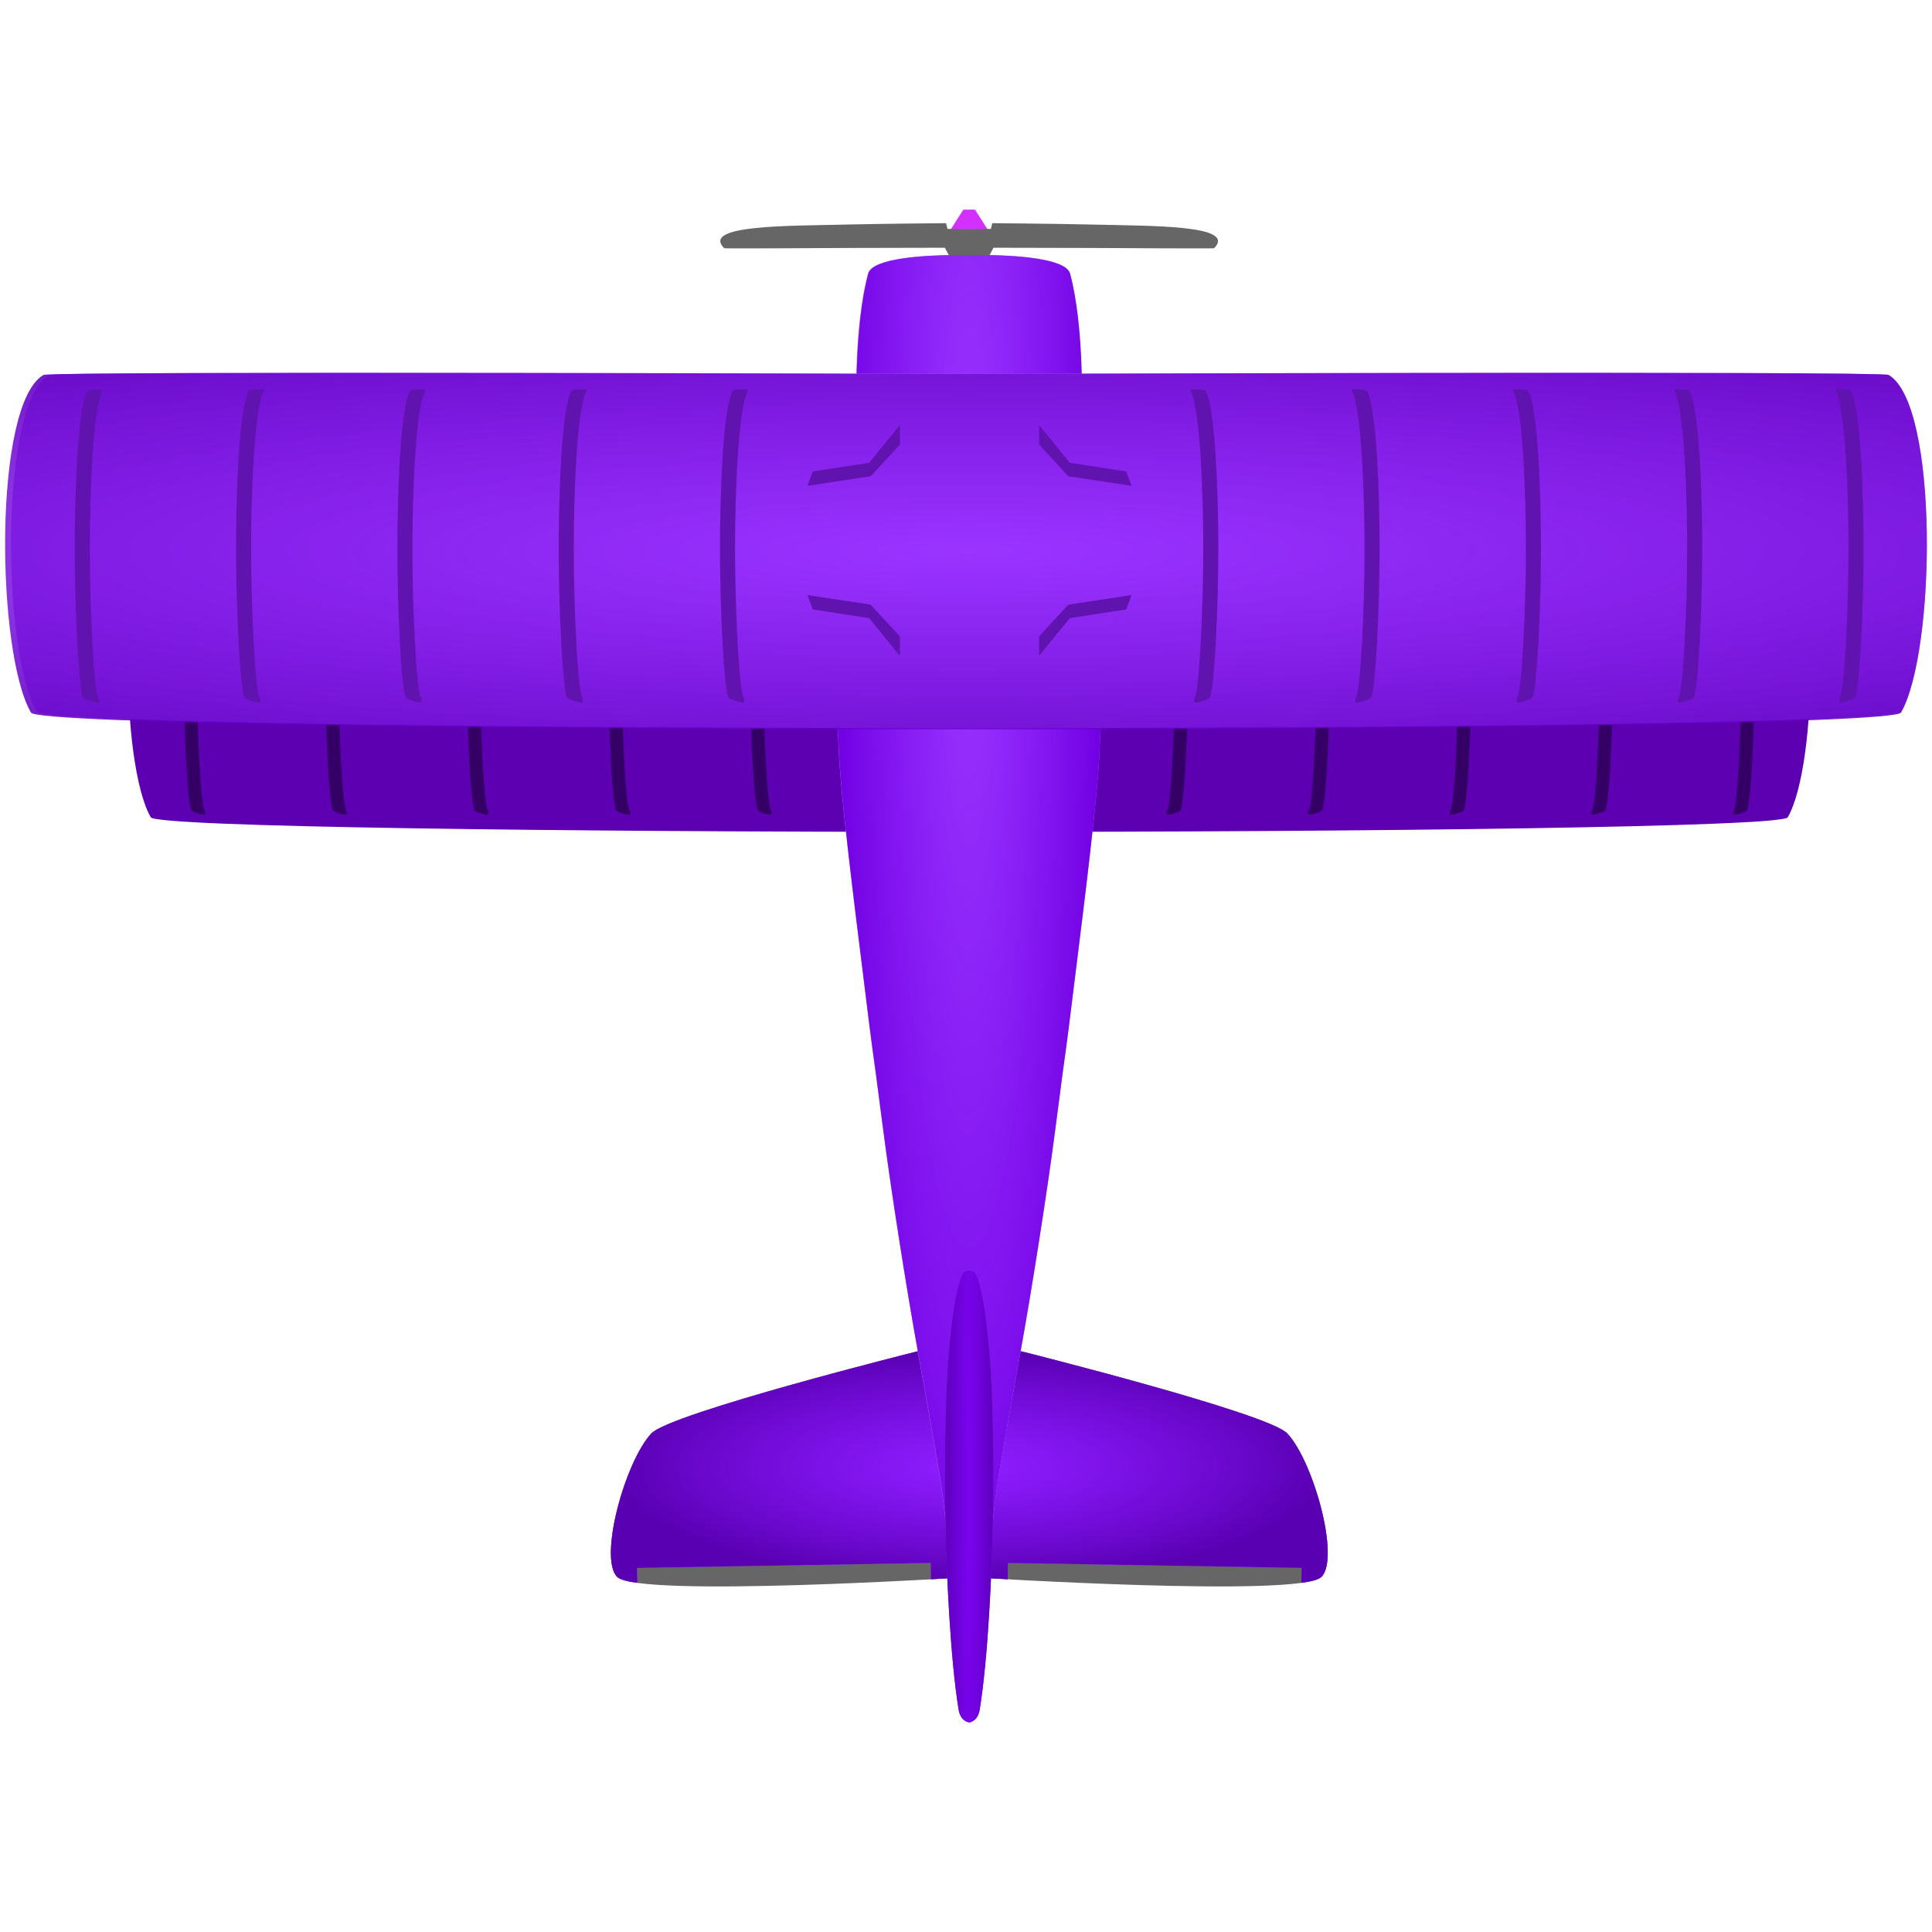
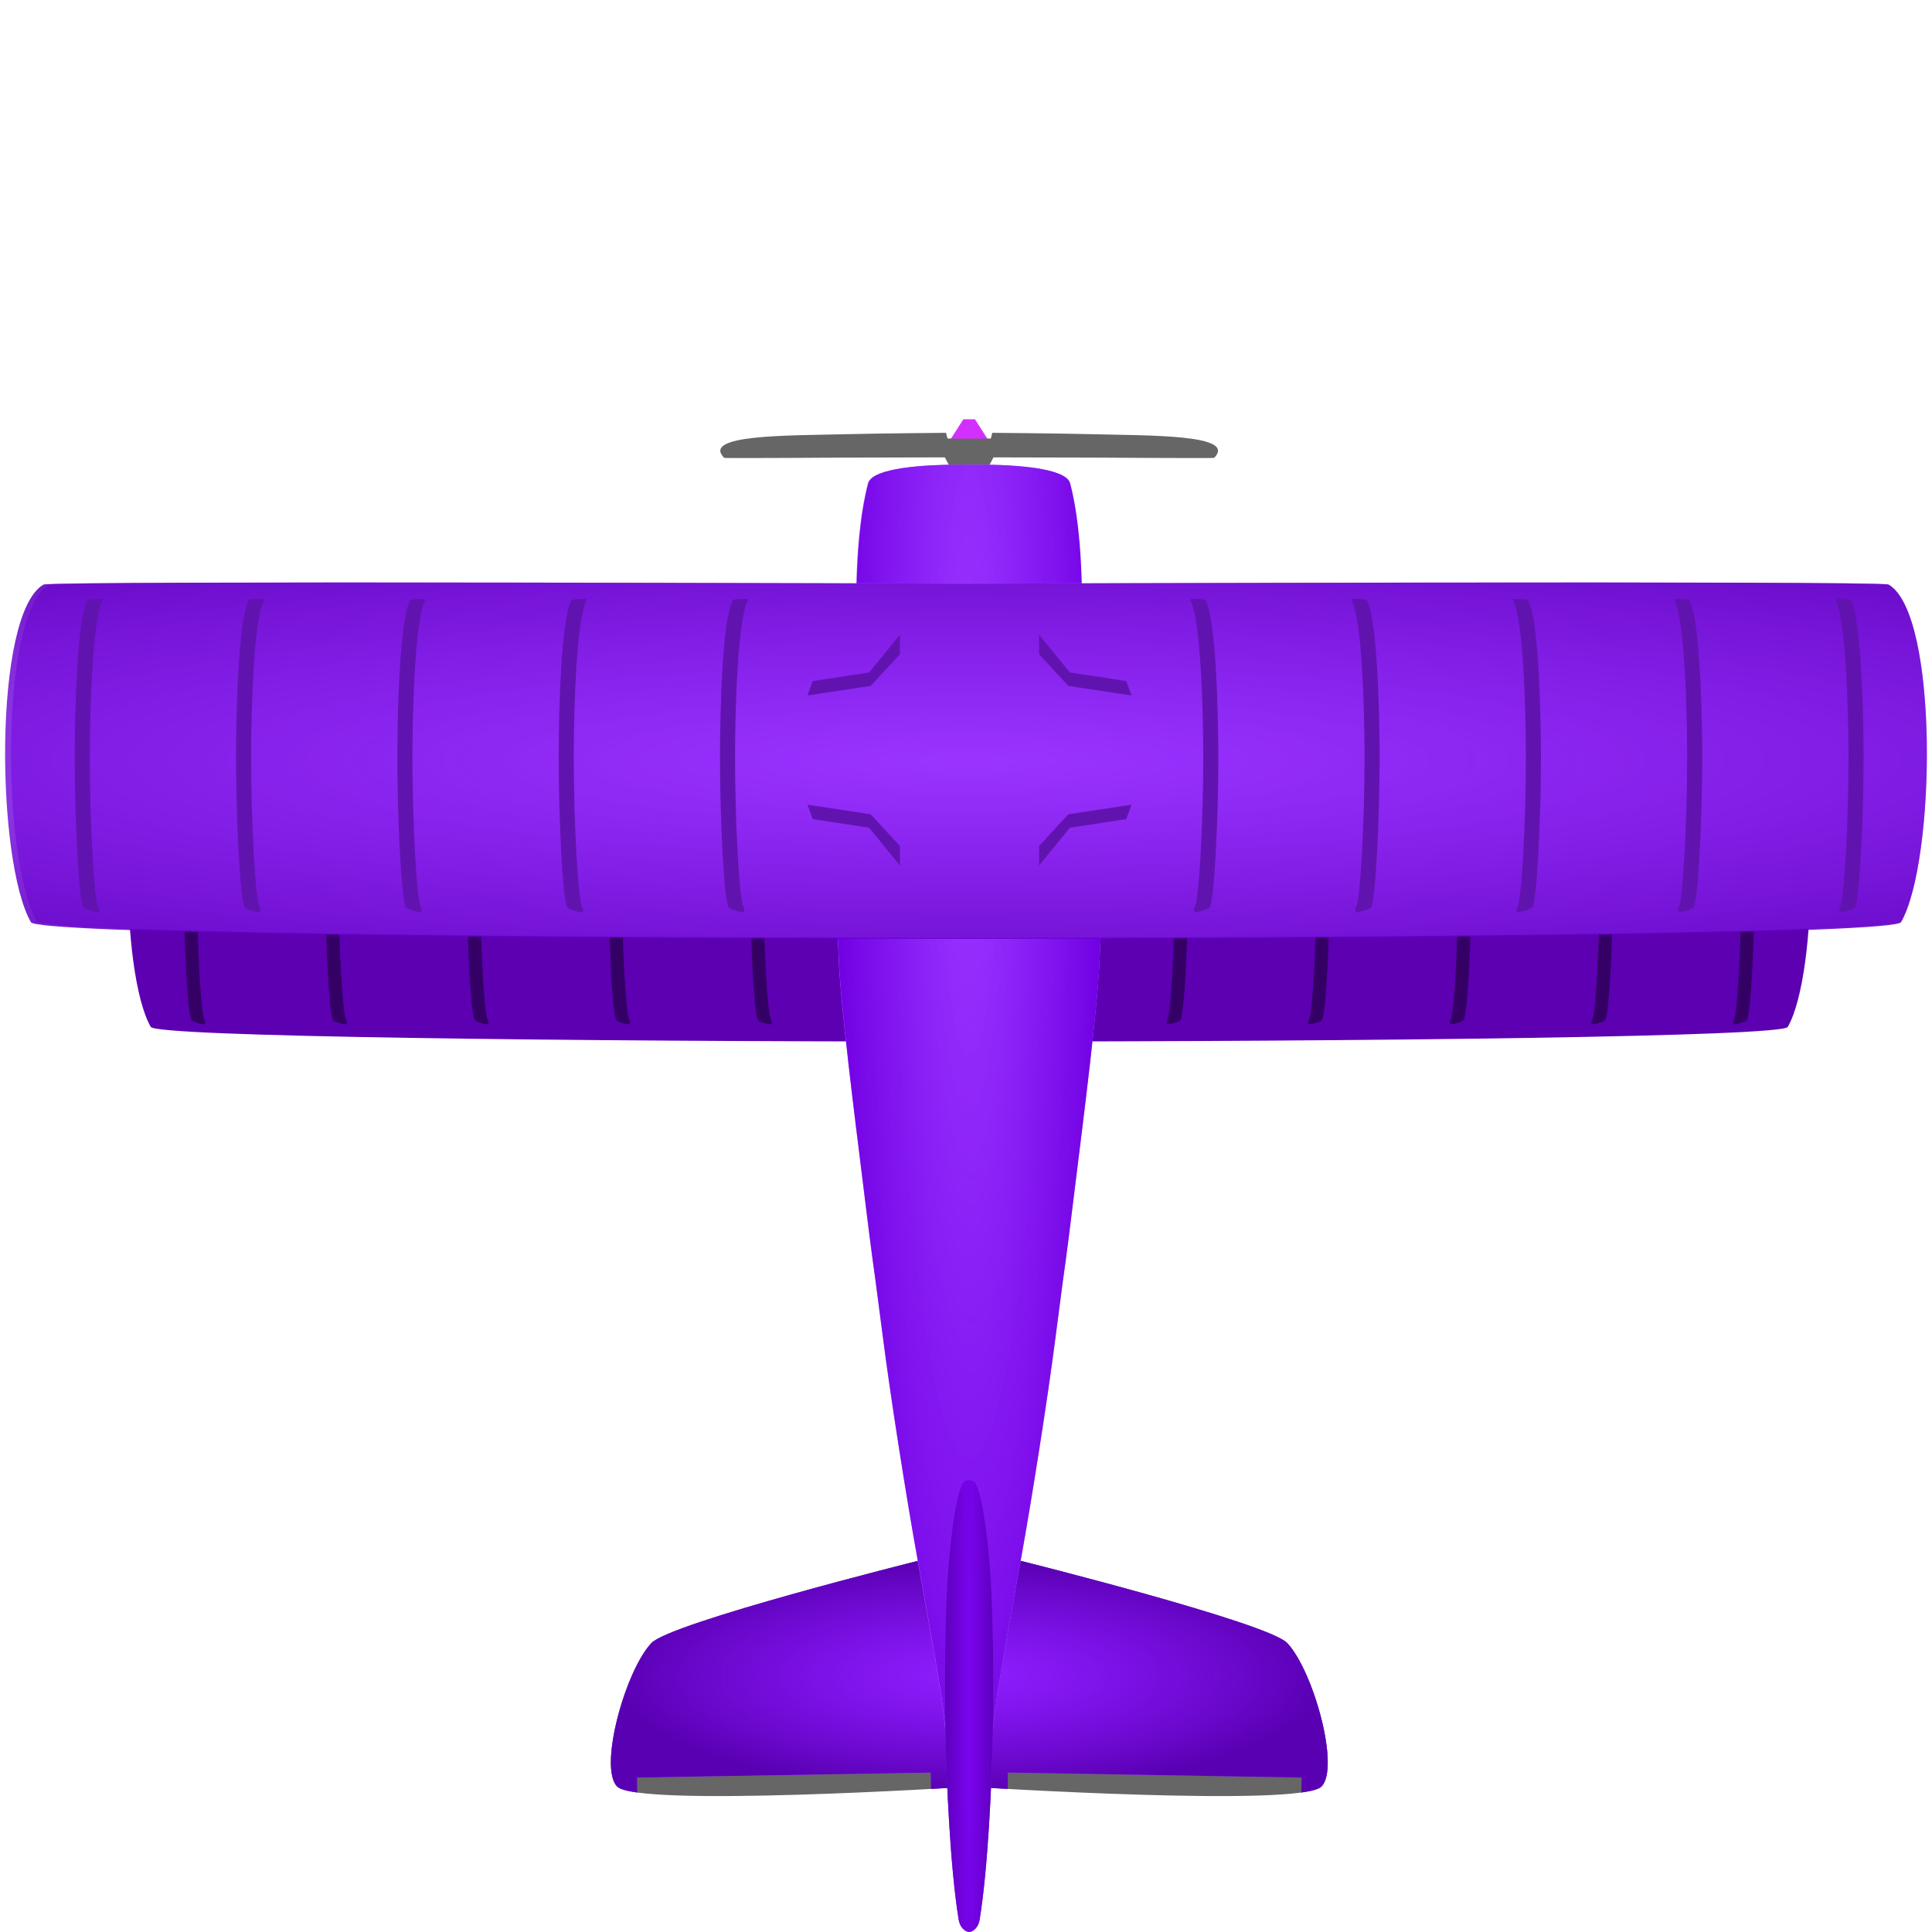
<svg xmlns="http://www.w3.org/2000/svg" xmlns:xlink="http://www.w3.org/1999/xlink" version="1.1" id="svg1" width="500" height="500" viewBox="0 0 500 500">
  <defs id="defs1">
    <linearGradient id="linearGradient2">
      <stop style="stop-color:#870fff;stop-opacity:0.665;" offset="0" id="stop3" />
      <stop style="stop-color:#7100e3;stop-opacity:1;" offset="1" id="stop4" />
    </linearGradient>
    <linearGradient id="linearGradient1">
      <stop style="stop-color:#8000ff;stop-opacity:0.6;" offset="0" id="stop1" />
      <stop style="stop-color:#5900b2;stop-opacity:1;" offset="1" id="stop2" />
    </linearGradient>
    <linearGradient id="linearGradient92">
      <stop style="stop-color:#7600ec;stop-opacity:0.837;" offset="0" id="stop93" />
      <stop style="stop-color:#5f00bf;stop-opacity:1;" offset="0.855" id="stop94" />
    </linearGradient>
    <linearGradient id="linearGradient91">
      <stop style="stop-color:#8000ff;stop-opacity:0.597;" offset="0.003" id="stop91" />
      <stop style="stop-color:#5900b2;stop-opacity:1;" offset="1" id="stop92" />
    </linearGradient>
    <radialGradient xlink:href="#linearGradient92" id="radialGradient94" cx="250.848" cy="432.015" fx="250.848" fy="432.015" r="6.276" gradientTransform="matrix(1.079668,0,0,52.02108,-19.98833,-22041.347)" gradientUnits="userSpaceOnUse" />
    <radialGradient xlink:href="#linearGradient91" id="radialGradient32" gradientUnits="userSpaceOnUse" gradientTransform="matrix(2.112533,0,0,0.3033268,-279.9472,128.501)" cx="250.872" cy="195.696" fx="250.872" fy="195.696" r="248.183" />
    <radialGradient xlink:href="#linearGradient1" id="radialGradient2" cx="250.884" cy="424.785" fx="250.884" fy="424.785" r="92.761" gradientTransform="matrix(1,0,0,0.3244844,0.00462683,286.949)" gradientUnits="userSpaceOnUse" />
    <radialGradient xlink:href="#linearGradient2" id="radialGradient4" cx="736.849" cy="280.134" fx="736.849" fy="280.134" r="34.325" gradientTransform="matrix(1,0,0,9.1861,-485.9536,-2385.336)" gradientUnits="userSpaceOnUse" />
  </defs>
  <g id="g1">
-     <g id="g2" transform="translate(-0.02831664,-45.24168)">
+     <g id="g2" transform="translate(-0.02831664,9.012722)">
      <path id="path5" style="fill:#d330ff;fill-opacity:1;stroke-width:8.315;paint-order:markers fill stroke" d="m 250.814,99.496 -1.475,0.004 -3.25,5.104 4.717,0.01 h 0.084 l 4.717,-0.01 -3.25,-5.104 -1.475,-0.004 z" />
      <path id="path10" style="fill:#666666;fill-opacity:1;stroke-width:8.315;paint-order:markers fill stroke" d="m 244.861,103 c 0,0 -17.383,0.143 -26.115,0.363 -14.712,0.372 -37.376,0.038 -31.287,6.127 0.121,0.121 31.119,-0.074 31.119,-0.074 l 25.986,-0.059 1.084,2.076 5.201,-0.047 5.199,0.047 1.086,-2.076 25.986,0.059 c 0,0 30.996,0.195 31.117,0.074 6.089,-6.089 -16.575,-5.755 -31.287,-6.127 C 274.219,103.143 256.835,103 256.835,103 l -0.385,1.477 -5.602,0.049 -5.602,-0.049 z" />
      <path id="path11" style="fill:#c080ff;fill-opacity:1;stroke-width:8.315;paint-order:markers fill stroke" d="m 246.901,111.238 c -7.008,0.06 -21.16,0.695 -22.266,4.822 -3.606,13.456 -3.027,33.889 -3.027,33.889 l 29.146,0.133 29.146,-0.133 c 0,0 0.578,-20.432 -3.027,-33.889 -1.466,-5.47 -25.803,-4.807 -26.009,-4.804 -0.207,0.003 -1.683,-0.038 -3.963,-0.018 z" />
      <path id="path17" style="fill:#666666;fill-opacity:1;stroke-width:8.315;paint-order:markers fill stroke" d="m 237.521,394.951 c 0,0 -63.974,15.984 -68.924,21.27 -6.778,7.238 -13.707,32.253 -8.838,37.123 5.44,5.44 88.613,0.202 91.127,0.043 2.508,0.159 85.688,5.398 91.129,-0.043 4.87,-4.87 -2.059,-29.885 -8.838,-37.123 -4.95,-5.285 -68.924,-21.27 -68.924,-21.27 l -13.366,-0.266 z" />
      <path id="path64" style="fill:#5c00b2;fill-opacity:1;stroke-width:7.293;paint-order:markers fill stroke" d="m 147.062,179.809 c -52.086,-0.064 -104.373,-0.012 -105.171,0.449 -11.467,6.62 -10.731,62.829 -2.842,76.494 2.916,5.051 420.735,5.051 423.651,0 7.889,-13.665 8.625,-69.873 -2.842,-76.494 -1.593,-0.92 -208.186,-0.208 -208.823,-0.206 0,0 -0.319,1e-5 -0.32,0 -0.318,-8.8e-4 -51.726,-0.18 -103.652,-0.243 z" />
      <path id="path74" style="fill:#a54cff;fill-opacity:1;stroke-width:8.315;paint-order:markers fill stroke" d="m 250.887,394.686 -13.365,0.266 c 0,0 -63.974,15.984 -68.924,21.27 -6.778,7.238 -13.707,32.253 -8.838,37.123 0.664,0.664 2.501,1.167 5.193,1.541 l -0.065,-3.867 76.002,-1.293 0.072,4.227 c 4.342,-0.245 9.495,-0.537 9.924,-0.564 0.428,0.027 5.581,0.32 9.926,0.564 l 0.072,-4.227 76.002,1.293 -0.066,3.867 c 2.693,-0.375 4.531,-0.877 5.195,-1.541 4.87,-4.87 -2.059,-29.885 -8.838,-37.123 -4.95,-5.285 -68.924,-21.27 -68.924,-21.27 z" />
      <path id="path1" style="fill:url(#radialGradient2);fill-opacity:1;stroke-width:8.315;stroke-dasharray:none;paint-order:markers fill stroke" d="m 250.887,394.686 -13.365,0.266 c 0,0 -63.974,15.984 -68.924,21.27 -6.778,7.238 -13.707,32.253 -8.838,37.123 0.664,0.664 2.501,1.167 5.193,1.541 l -0.065,-3.867 76.002,-1.293 0.072,4.227 c 4.342,-0.245 9.495,-0.537 9.924,-0.564 0.428,0.027 5.581,0.32 9.926,0.564 l 0.072,-4.227 76.002,1.293 -0.066,3.867 c 2.693,-0.375 4.531,-0.877 5.195,-1.541 4.87,-4.87 -2.059,-29.885 -8.838,-37.123 -4.95,-5.285 -68.924,-21.27 -68.924,-21.27 z" />
      <path id="path76" style="fill:#c080ff;fill-opacity:1;stroke-width:8.315;paint-order:markers fill stroke" d="m 223.852,208.564 c -9.625,9.625 -7.131,19.371 -6.783,30.111 0.397,12.232 4.494,44.087 5.84,55.037 4.218,34.313 1.802,13.862 5.623,43.594 2.064,16.055 6.116,41.703 8.994,57.633 7.726,42.76 7.027,39.105 7.902,58.705 0.048,1.073 2.306,34.539 3.232,35.465 0.706,0.706 1.457,0.849 2.187,0.859 0.73,0.01 1.483,-0.131 2.19,-0.838 0.926,-0.926 3.183,-34.393 3.23,-35.467 0.875,-19.6 0.177,-15.943 7.902,-58.703 2.878,-15.93 6.931,-41.577 8.994,-57.633 3.821,-29.732 1.407,-9.283 5.625,-43.596 1.346,-10.95 5.441,-42.805 5.838,-55.037 0.348,-10.74 2.842,-20.486 -6.783,-30.111 -11.978,-11.978 -24.546,-11.605 -29.119,-11.479 -4.573,0.126 -15.094,1.68 -24.873,11.459 z" />
      <path id="path16" style="fill:url(#radialGradient4);stroke-width:8.315;paint-order:markers fill stroke" d="m 254.919,111.236 c -2.334,-0.023 -3.894,0.019 -3.945,0.019 -0.207,0.003 -1.683,-0.037 -3.963,-0.018 -7.007,0.06 -21.16,0.695 -22.266,4.822 -3.606,13.456 -3.027,33.889 -3.027,33.889 l 29.146,0.133 29.146,-0.133 c 0,0 0.578,-20.432 -3.027,-33.889 -1.099,-4.102 -15.064,-4.756 -22.064,-4.824 z m -4.105,85.713 c -0.805,-0.001 -1.501,0.019 -2.072,0.035 -4.573,0.126 -15.094,1.68 -24.873,11.459 -9.625,9.625 -7.131,19.371 -6.783,30.111 0.397,12.232 4.494,44.087 5.84,55.037 4.218,34.313 1.802,13.862 5.623,43.594 2.064,16.055 6.116,41.703 8.994,57.633 7.726,42.76 7.027,39.105 7.902,58.705 0.048,1.073 2.306,34.539 3.232,35.465 0.706,0.706 1.457,0.85 2.188,0.859 0.73,0.01 1.483,-0.132 2.189,-0.838 0.926,-0.926 3.183,-34.393 3.23,-35.467 0.875,-19.6 0.177,-15.943 7.902,-58.703 2.878,-15.93 6.931,-41.577 8.994,-57.633 3.821,-29.732 1.407,-9.283 5.625,-43.596 1.346,-10.95 5.441,-42.805 5.838,-55.037 0.348,-10.74 2.842,-20.486 -6.783,-30.111 -10.481,-10.481 -21.414,-11.506 -27.047,-11.514 z" />
      <path id="path78" style="fill:#901aff;fill-opacity:1;stroke-width:8.315;paint-order:markers fill stroke" d="m 249.212,374.828 c -2.22,3.845 -3.812,19.633 -4.189,29.65 -0.441,11.718 -0.57,22.141 -0.334,33.865 0.275,13.645 1.246,35.826 3.42,49.299 0.491,3.042 2.586,3.382 2.74,3.333 0.155,0.05 2.248,-0.291 2.738,-3.333 2.174,-13.473 3.145,-35.654 3.42,-49.299 0.236,-11.724 0.107,-22.147 -0.334,-33.865 -0.377,-10.017 -1.968,-25.806 -4.188,-29.65 -0.381,-0.659 -1.296,-0.79 -1.886,-0.777 -0.59,0.013 -1.182,0.42 -1.388,0.777 z" />
      <path id="path92" style="fill:url(#radialGradient94);stroke-width:8.315;paint-order:markers fill stroke" d="m 249.209,374.836 c -2.22,3.845 -3.812,19.633 -4.189,29.65 -0.441,11.718 -0.57,22.141 -0.334,33.865 0.275,13.645 1.246,35.826 3.42,49.299 0.491,3.042 2.586,3.382 2.74,3.333 0.155,0.05 2.248,-0.291 2.738,-3.333 2.174,-13.473 3.145,-35.654 3.42,-49.299 0.236,-11.724 0.107,-22.147 -0.334,-33.865 -0.377,-10.017 -1.968,-25.806 -4.188,-29.65 -0.381,-0.659 -1.296,-0.79 -1.886,-0.777 -0.59,0.013 -1.182,0.42 -1.388,0.777 z" />
      <path id="path26" style="fill:#340066;fill-opacity:1;stroke-width:4.017;paint-order:markers fill stroke" d="m 301.211,184.9 c -0.054,0.007 -0.075,0.367 -0.048,0.418 2.308,4.351 2.851,24.89 2.874,34.852 0.034,14.845 -0.935,33.214 -1.938,34.819 -0.017,0.027 -0.045,0.044 -0.07,0.081 -0.025,0.035 -0.047,0.102 -0.069,0.19 -0.05,0.202 -0.071,0.843 0.303,0.84 0.747,-0.094 2.955,-0.648 3.256,-1.13 1.003,-1.605 1.974,-19.976 1.939,-34.821 -0.023,-10.071 -0.56,-31.037 -2.951,-34.996 -0.113,-0.187 -2.211,-0.236 -3.297,-0.254 z m 36.647,0 c -0.054,0.007 -0.075,0.367 -0.048,0.418 2.308,4.351 2.851,24.89 2.874,34.852 0.034,14.845 -0.935,33.214 -1.938,34.819 -0.017,0.027 -0.045,0.044 -0.07,0.081 -0.025,0.035 -0.047,0.102 -0.069,0.19 -0.05,0.202 -0.071,0.843 0.304,0.84 0.747,-0.094 2.955,-0.648 3.256,-1.13 1.003,-1.605 1.974,-19.976 1.939,-34.821 -0.023,-10.071 -0.56,-31.037 -2.951,-34.996 -0.113,-0.187 -2.211,-0.236 -3.297,-0.254 z m 36.657,0 c -0.054,0.007 -0.075,0.367 -0.048,0.418 2.308,4.351 2.853,24.89 2.876,34.852 0.034,14.845 -0.937,33.214 -1.939,34.819 -0.017,0.027 -0.045,0.044 -0.07,0.081 -0.025,0.035 -0.047,0.102 -0.069,0.19 -0.05,0.202 -0.071,0.843 0.303,0.84 0.747,-0.094 2.955,-0.648 3.256,-1.13 1.003,-1.605 1.974,-19.976 1.939,-34.821 -0.023,-10.071 -0.56,-31.037 -2.951,-34.996 -0.113,-0.187 -2.211,-0.236 -3.297,-0.254 z m 36.647,0 c -0.054,0.007 -0.075,0.367 -0.048,0.418 2.308,4.351 2.853,24.89 2.876,34.852 0.034,14.845 -0.937,33.214 -1.939,34.819 -0.017,0.027 -0.045,0.044 -0.07,0.081 -0.025,0.035 -0.047,0.102 -0.069,0.19 -0.05,0.202 -0.071,0.843 0.303,0.84 0.747,-0.094 2.955,-0.648 3.256,-1.13 1.003,-1.605 1.974,-19.976 1.939,-34.821 -0.023,-10.071 -0.56,-31.037 -2.951,-34.996 -0.113,-0.187 -2.211,-0.236 -3.297,-0.254 z m 36.654,0 c -0.054,0.007 -0.075,0.367 -0.048,0.418 2.308,4.351 2.853,24.89 2.876,34.852 0.034,14.845 -0.937,33.214 -1.939,34.819 -0.017,0.027 -0.045,0.044 -0.07,0.081 -0.025,0.035 -0.047,0.102 -0.069,0.19 -0.05,0.202 -0.071,0.843 0.303,0.84 0.747,-0.094 2.955,-0.648 3.256,-1.13 1.003,-1.605 1.974,-19.976 1.939,-34.821 -0.023,-10.071 -0.56,-31.037 -2.951,-34.996 -0.113,-0.187 -2.211,-0.236 -3.297,-0.254 z m -393.943,0.004 c -1.087,0.018 -3.184,0.067 -3.297,0.254 -2.391,3.959 -2.928,24.925 -2.951,34.996 -0.034,14.845 0.937,33.216 1.939,34.821 0.301,0.482 2.509,1.036 3.256,1.13 0.374,0.003 0.353,-0.638 0.304,-0.84 -0.022,-0.088 -0.044,-0.155 -0.069,-0.19 -0.025,-0.036 -0.053,-0.053 -0.07,-0.081 -1.003,-1.605 -1.974,-19.975 -1.939,-34.819 0.023,-9.962 0.568,-30.5 2.876,-34.852 0.027,-0.051 0.006,-0.411 -0.048,-0.418 z m 36.654,0 c -1.087,0.018 -3.184,0.067 -3.297,0.254 -2.391,3.959 -2.928,24.925 -2.951,34.996 -0.034,14.845 0.937,33.216 1.939,34.821 0.301,0.482 2.509,1.036 3.256,1.13 0.374,0.003 0.353,-0.638 0.304,-0.84 -0.022,-0.088 -0.044,-0.155 -0.069,-0.19 -0.025,-0.036 -0.053,-0.053 -0.07,-0.081 -1.003,-1.605 -1.974,-19.975 -1.939,-34.819 0.023,-9.962 0.568,-30.5 2.876,-34.852 0.027,-0.051 0.006,-0.411 -0.048,-0.418 z m 36.647,0 c -1.087,0.018 -3.184,0.067 -3.297,0.254 -2.391,3.959 -2.928,24.925 -2.951,34.996 -0.034,14.845 0.937,33.216 1.939,34.821 0.301,0.482 2.509,1.036 3.256,1.13 0.374,0.003 0.353,-0.638 0.303,-0.84 -0.022,-0.088 -0.044,-0.155 -0.069,-0.19 -0.025,-0.036 -0.053,-0.053 -0.07,-0.081 -1.003,-1.605 -1.974,-19.975 -1.939,-34.819 0.023,-9.962 0.568,-30.5 2.876,-34.852 0.027,-0.051 0.006,-0.411 -0.048,-0.418 z m 36.657,0 c -1.087,0.018 -3.184,0.067 -3.297,0.254 -2.391,3.959 -2.928,24.925 -2.951,34.996 -0.034,14.845 0.937,33.216 1.939,34.821 0.301,0.482 2.511,1.036 3.258,1.13 0.374,0.003 0.353,-0.638 0.303,-0.84 -0.022,-0.088 -0.046,-0.155 -0.07,-0.19 -0.025,-0.036 -0.051,-0.053 -0.069,-0.081 -1.003,-1.605 -1.974,-19.975 -1.939,-34.819 0.023,-9.962 0.566,-30.5 2.874,-34.852 0.027,-0.051 0.006,-0.411 -0.048,-0.418 z m 36.647,0 c -1.087,0.018 -3.184,0.067 -3.297,0.254 -2.391,3.959 -2.928,24.925 -2.951,34.996 -0.034,14.845 0.937,33.216 1.939,34.821 0.301,0.482 2.511,1.036 3.258,1.13 0.374,0.003 0.353,-0.638 0.304,-0.84 -0.022,-0.088 -0.046,-0.155 -0.07,-0.19 -0.025,-0.036 -0.051,-0.053 -0.069,-0.081 -1.003,-1.605 -1.974,-19.975 -1.939,-34.819 0.023,-9.962 0.566,-30.5 2.874,-34.852 0.027,-0.051 0.006,-0.411 -0.048,-0.418 z" />
      <path id="path29" style="fill:#c080ff;fill-opacity:1;stroke-width:8.306;paint-order:markers fill stroke" d="m 132.554,141.754 c -59.319,-0.072 -118.868,-0.013 -119.777,0.511 -13.059,7.54 -12.222,71.555 -3.237,87.117 3.321,5.752 479.163,5.752 482.484,0 8.985,-15.562 9.823,-79.577 -3.237,-87.117 -1.815,-1.048 -237.097,-0.237 -237.823,-0.234 0,0 -0.364,1e-5 -0.365,0 -0.362,-0.001 -58.909,-0.205 -118.046,-0.277 z" />
      <path id="path30" style="fill:url(#radialGradient32);stroke-width:8.332;paint-order:markers fill stroke" d="m 131.435,141.761 c -59.502,-0.073 -119.235,-0.013 -120.146,0.513 -13.1,7.563 -12.259,71.775 -3.247,87.385 3.331,5.77 480.641,5.77 483.973,0 9.012,-15.61 9.853,-79.822 -3.247,-87.385 -1.82,-1.051 -237.828,-0.237 -238.557,-0.235 0,0 -0.365,1e-5 -0.366,0 -0.364,-0.001 -59.091,-0.205 -118.41,-0.278 z" />
      <path id="path31" style="fill:#6113af;fill-opacity:1;stroke-width:8.315;paint-order:markers fill stroke" d="m 232.928,155.25 -7.969,9.766 -14.582,2.234 -1.377,3.725 16.355,-2.48 7.559,-8.193 z m 36.01,0 0.014,5.051 7.559,8.193 16.355,2.48 -1.377,-3.725 -14.582,-2.234 z m -59.938,44 1.377,3.725 14.582,2.234 7.969,9.766 -0.014,-5.051 -7.559,-8.193 z m 83.865,0 -16.355,2.48 -7.559,8.193 -0.014,5.051 7.969,-9.766 14.582,-2.234 z" />
      <path id="path32" style="fill:#6113af;fill-opacity:1;stroke-width:4.576;paint-order:markers fill stroke" d="m 308.213,145.977 c -0.062,0.008 -0.085,0.418 -0.055,0.477 2.629,4.956 3.247,28.35 3.273,39.697 0.039,16.909 -1.065,37.832 -2.207,39.66 -0.019,0.031 -0.051,0.05 -0.08,0.092 -0.028,0.04 -0.053,0.116 -0.078,0.217 -0.057,0.231 -0.081,0.96 0.346,0.957 0.851,-0.107 3.366,-0.738 3.709,-1.287 1.142,-1.828 2.248,-22.754 2.209,-39.662 -0.026,-11.471 -0.637,-35.352 -3.361,-39.861 -0.129,-0.213 -2.518,-0.268 -3.756,-0.289 z m 41.742,0 c -0.062,0.008 -0.085,0.418 -0.055,0.477 2.629,4.956 3.247,28.35 3.273,39.697 0.039,16.909 -1.065,37.832 -2.207,39.66 -0.019,0.031 -0.051,0.05 -0.08,0.092 -0.028,0.04 -0.053,0.116 -0.078,0.217 -0.057,0.231 -0.081,0.96 0.346,0.957 0.851,-0.107 3.366,-0.738 3.709,-1.287 1.142,-1.828 2.248,-22.754 2.209,-39.662 -0.026,-11.471 -0.637,-35.352 -3.361,-39.861 -0.129,-0.213 -2.518,-0.268 -3.756,-0.289 z m 41.754,0 c -0.062,0.008 -0.085,0.418 -0.055,0.477 2.629,4.956 3.249,28.35 3.275,39.697 0.039,16.909 -1.067,37.832 -2.209,39.66 -0.019,0.031 -0.051,0.05 -0.08,0.092 -0.028,0.04 -0.053,0.116 -0.078,0.217 -0.057,0.231 -0.081,0.96 0.346,0.957 0.851,-0.107 3.366,-0.738 3.709,-1.287 1.142,-1.828 2.248,-22.754 2.209,-39.662 -0.026,-11.471 -0.637,-35.352 -3.361,-39.861 -0.129,-0.213 -2.518,-0.268 -3.756,-0.289 z m 41.742,0 c -0.062,0.008 -0.085,0.418 -0.055,0.477 2.629,4.956 3.249,28.35 3.275,39.697 0.039,16.909 -1.067,37.832 -2.209,39.66 -0.019,0.031 -0.051,0.05 -0.08,0.092 -0.028,0.04 -0.053,0.116 -0.078,0.217 -0.057,0.231 -0.081,0.96 0.346,0.957 0.851,-0.107 3.366,-0.738 3.709,-1.287 1.142,-1.828 2.248,-22.754 2.209,-39.662 -0.026,-11.471 -0.637,-35.352 -3.361,-39.861 -0.129,-0.213 -2.518,-0.268 -3.756,-0.289 z m 41.75,0 c -0.062,0.008 -0.085,0.418 -0.055,0.477 2.629,4.956 3.249,28.35 3.275,39.697 0.039,16.909 -1.067,37.832 -2.209,39.66 -0.019,0.031 -0.051,0.05 -0.08,0.092 -0.028,0.04 -0.053,0.116 -0.078,0.217 -0.057,0.231 -0.081,0.96 0.346,0.957 0.851,-0.107 3.366,-0.738 3.709,-1.287 1.142,-1.828 2.248,-22.754 2.209,-39.662 -0.026,-11.471 -0.637,-35.352 -3.361,-39.861 -0.129,-0.213 -2.518,-0.268 -3.756,-0.289 z m -448.713,0.004 c -1.238,0.021 -3.627,0.076 -3.756,0.289 -2.724,4.51 -3.335,28.39 -3.361,39.861 -0.039,16.909 1.067,37.834 2.209,39.662 0.343,0.549 2.858,1.181 3.709,1.287 0.426,0.003 0.402,-0.726 0.346,-0.957 -0.025,-0.101 -0.05,-0.176 -0.078,-0.217 -0.029,-0.042 -0.061,-0.061 -0.08,-0.092 -1.142,-1.828 -2.248,-22.752 -2.209,-39.66 0.026,-11.347 0.647,-34.741 3.275,-39.697 0.031,-0.058 0.007,-0.469 -0.055,-0.477 z m 41.75,0 c -1.238,0.021 -3.627,0.076 -3.756,0.289 -2.724,4.51 -3.335,28.39 -3.361,39.861 -0.039,16.909 1.067,37.834 2.209,39.662 0.343,0.549 2.858,1.181 3.709,1.287 0.426,0.003 0.402,-0.726 0.346,-0.957 -0.025,-0.101 -0.05,-0.176 -0.078,-0.217 -0.029,-0.042 -0.061,-0.061 -0.08,-0.092 -1.142,-1.828 -2.248,-22.752 -2.209,-39.66 0.026,-11.347 0.647,-34.741 3.275,-39.697 0.031,-0.058 0.007,-0.469 -0.055,-0.477 z m 41.742,0 c -1.238,0.021 -3.627,0.076 -3.756,0.289 -2.724,4.51 -3.335,28.39 -3.361,39.861 -0.039,16.909 1.067,37.834 2.209,39.662 0.343,0.549 2.858,1.181 3.709,1.287 0.426,0.003 0.402,-0.726 0.346,-0.957 -0.025,-0.101 -0.05,-0.176 -0.078,-0.217 -0.029,-0.042 -0.061,-0.061 -0.08,-0.092 -1.142,-1.828 -2.248,-22.752 -2.209,-39.66 0.026,-11.347 0.647,-34.741 3.275,-39.697 0.031,-0.058 0.007,-0.469 -0.055,-0.477 z m 41.754,0 c -1.238,0.021 -3.627,0.076 -3.756,0.289 -2.724,4.51 -3.335,28.39 -3.361,39.861 -0.039,16.909 1.067,37.834 2.209,39.662 0.343,0.549 2.86,1.181 3.711,1.287 0.426,0.003 0.402,-0.726 0.346,-0.957 -0.025,-0.101 -0.052,-0.176 -0.08,-0.217 -0.029,-0.042 -0.059,-0.061 -0.078,-0.092 -1.142,-1.828 -2.248,-22.752 -2.209,-39.66 0.026,-11.347 0.645,-34.741 3.273,-39.697 0.031,-0.058 0.007,-0.469 -0.055,-0.477 z m 41.742,0 c -1.238,0.021 -3.627,0.076 -3.756,0.289 -2.724,4.51 -3.335,28.39 -3.361,39.861 -0.039,16.909 1.067,37.834 2.209,39.662 0.343,0.549 2.86,1.181 3.711,1.287 0.426,0.003 0.402,-0.726 0.346,-0.957 -0.025,-0.101 -0.052,-0.176 -0.08,-0.217 -0.029,-0.042 -0.059,-0.061 -0.078,-0.092 -1.142,-1.828 -2.248,-22.752 -2.209,-39.66 0.026,-11.347 0.645,-34.741 3.273,-39.697 0.031,-0.058 0.007,-0.469 -0.055,-0.477 z" />
    </g>
  </g>
</svg>
